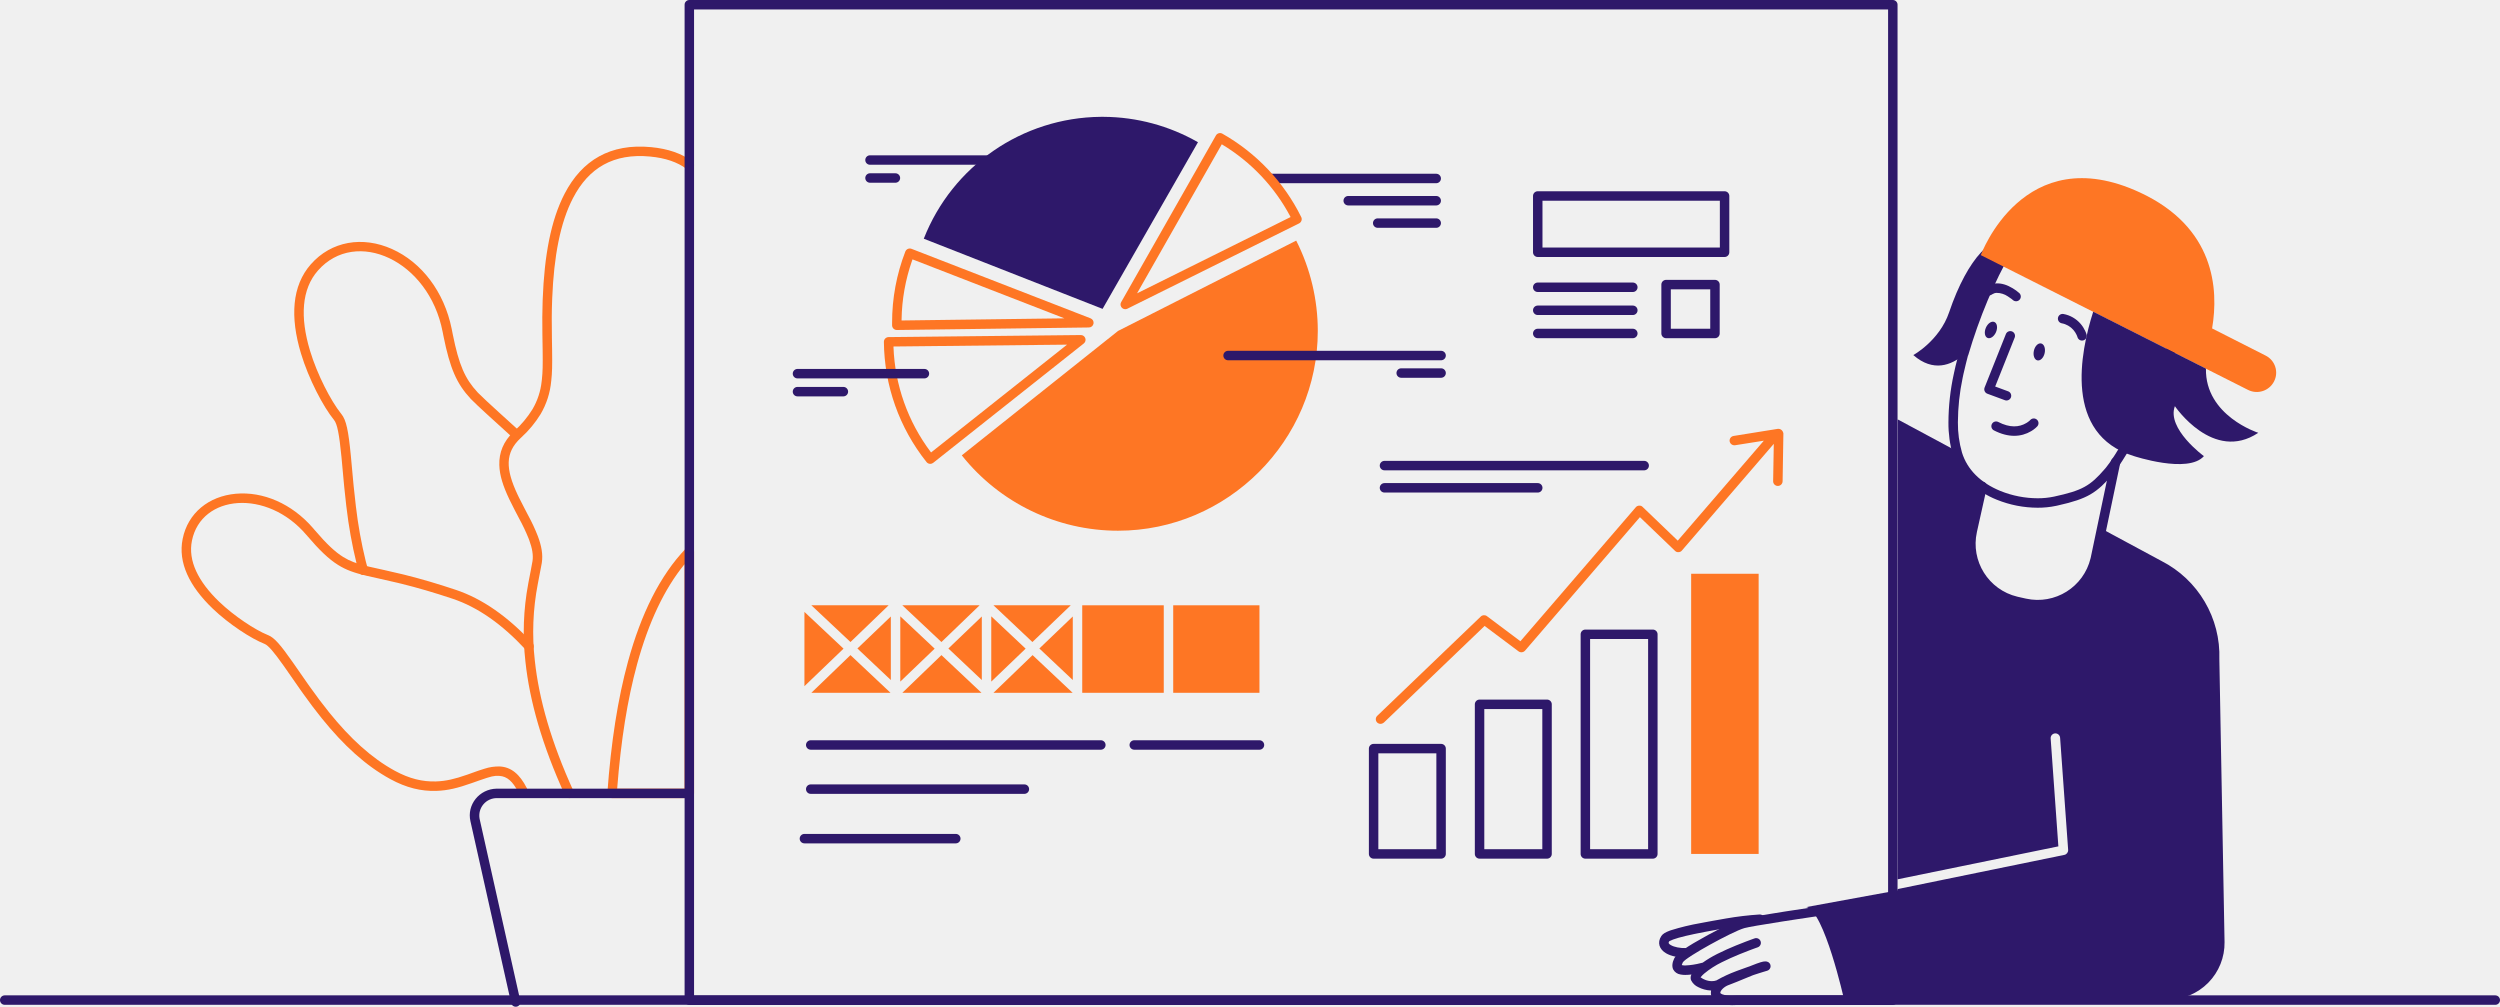
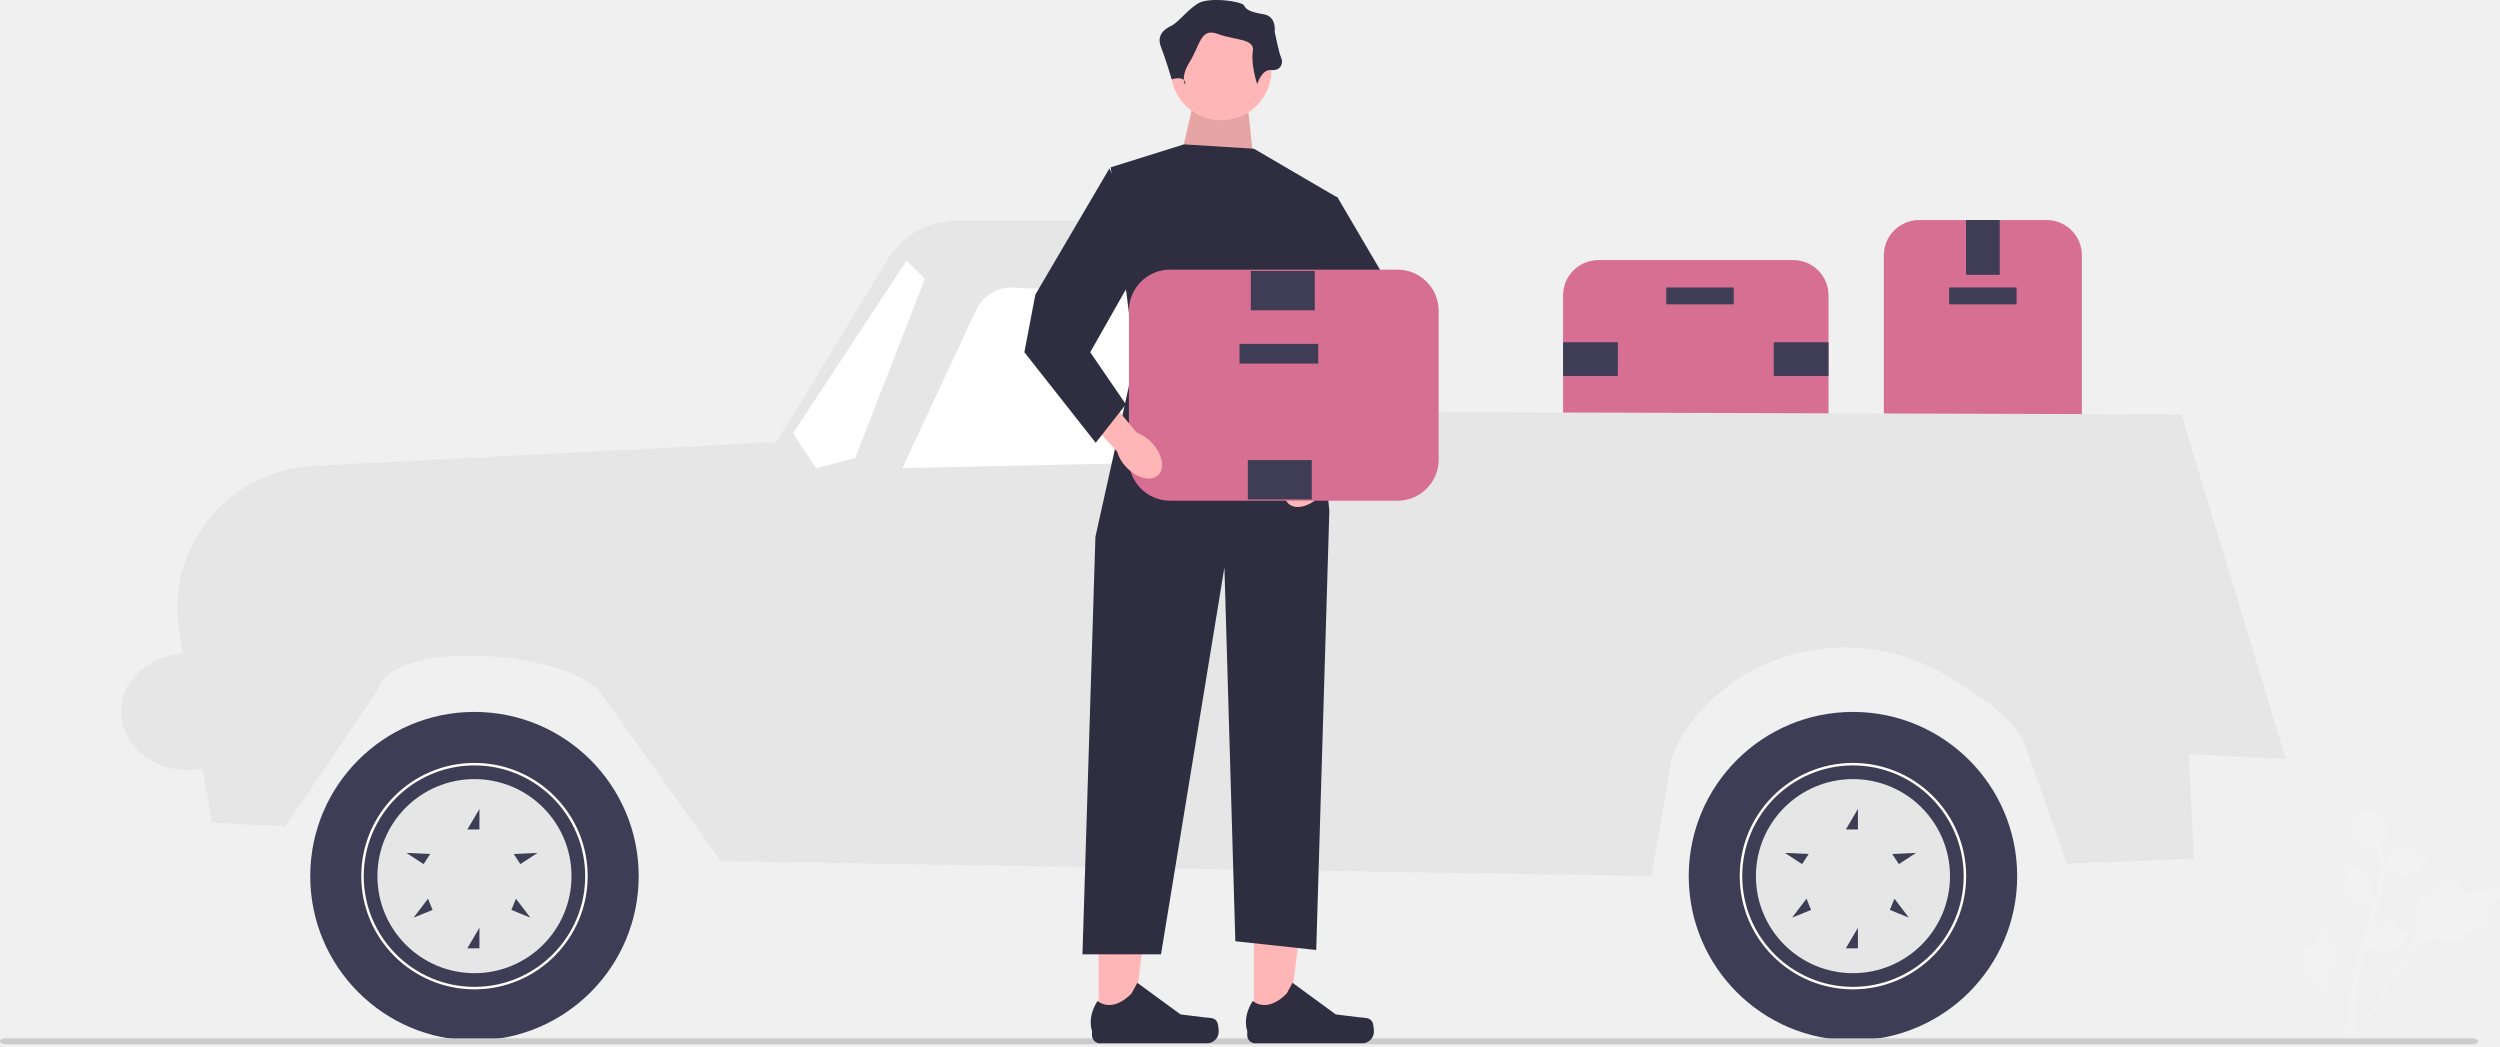
- <svg xmlns="http://www.w3.org/2000/svg" viewBox="0 0 1585.6 638.5">
-   <g id="graphs_and_statistics_outline_II" data-name="graphs and statistics/outline_II" transform="translate(2.6 2.6)">
-     <g id="graphs_and_statistics_outline_II-2" data-name="graphs and statistics/outline_II">
-       <g id="graphs_and_statistics_outline_II-3" data-name="graphs and statistics_outline_II">
-         <g id="flower_1_" transform="translate(115 93)">
-           <g id="leaves_1_">
-             <g id="leaf_IV_1_" transform="translate(72 60)">
-               <path id="Path" d="M10.529,14.177C23.51-.563,43.377-3.859,62.046,4.522,80.732,12.911,95.118,31.493,99.884,55.27l.472,2.411.164.822c3.947,19.6,7.747,28.251,15.8,36.919l.28.3c4.264,4.432,22.753,20.943,25.431,23.452a3,3,0,1,1-4.1,4.378l-2.583-2.357c-6.035-5.469-19.816-17.872-23.284-21.539l-.137-.146c-8.906-9.586-13.139-19.224-17.287-39.818q-.251-1.247-.505-2.565c-8.709-45.49-55.049-66.293-79.1-38.981C4.647,29.933,3.6,47.719,10,68.969c4.613,15.316,13.293,31.91,19.623,39.848l.282.35c3.119,3.835,4.464,10.639,6,26.487l1.477,16.056.314,3.253c.451,4.577.9,8.666,1.394,12.706a282.075,282.075,0,0,0,6.21,34.616q.658,2.617,1.37,5.167a3,3,0,1,1-5.779,1.615q-.734-2.626-1.41-5.319A287.893,287.893,0,0,1,33.134,168.4l-.229-1.893c-.413-3.482-.795-7.042-1.18-10.951l-.4-4.19c-.339-3.644-1.077-11.822-1.225-13.4l-.164-1.722c-1.384-14.24-2.661-20.81-4.679-23.291-6.851-8.4-16.091-25.966-21-42.255C-2.679,47.67-1.514,27.851,10.529,14.177Z" transform="translate(-2.98 -2.159)" fill="#fe7624" />
-             </g>
-             <g id="leaf_II_1_" transform="translate(0 220)">
-               <path id="Path-2" data-name="Path" d="M34.433.191C51.6-1.342,69.878,6.4,83.3,21.906l1.3,1.518c7.505,8.741,12.78,13.7,17.923,16.892,4.256,2.644,8.529,4.225,15.686,5.954l1.029.242c2.6.586,15.466,3.429,20.74,4.721l2.185.542c9.852,2.473,20.012,5.432,31.624,9.321C191,66.833,207.176,78.333,222.537,94.9a3,3,0,1,1-4.4,4.079c-14.726-15.884-30.1-26.809-46.253-32.195-11.891-3.982-22.217-6.971-32.26-9.461l-2.695-.654c-6.355-1.505-18.525-4.187-19.487-4.415-8.109-1.925-13.063-3.723-18.087-6.844C93.381,41.7,87.5,36.1,79.152,26.284,54.177-3.1,12.516.622,6.576,29.946,3.969,42.613,10.529,55.9,23.9,68.726,33.543,77.97,46.645,86.5,54.44,89.691l.392.158c4.013,1.572,7.906,6.125,15.681,17.221l9.01,12.948,1.62,2.3c4.366,6.145,8.33,11.44,12.4,16.482,13.414,16.619,26.887,29.011,41.737,37.111,9.1,4.982,17.588,7.025,26.045,6.749,6.346-.207,11.949-1.534,19.916-4.321l5.895-2.108,1.4-.488c1.333-.457,2.474-.825,3.573-1.147a28.826,28.826,0,0,1,9.735-1.434c7.08.387,12.572,4.711,17.172,13.827a3,3,0,1,1-5.357,2.7c-3.638-7.21-7.3-10.172-11.882-10.522l-.541-.031c-3.041-.146-4.588.161-12.359,2.87l-4.9,1.728c-8.892,3.151-15.167,4.682-22.455,4.92-9.534.311-19.088-1.988-29.119-7.481-15.639-8.53-29.662-21.427-43.528-38.607-3.911-4.845-7.714-9.9-11.843-15.683l-1.848-2.608-9.57-13.747-.945-1.342c-6.163-8.708-9.641-12.733-11.918-13.71l-.113-.046c-8.482-3.35-22.526-12.44-32.887-22.375C5.042,58.956-2.412,43.853.7,28.746,4,12.429,17.211,1.728,34.433.191Z" transform="translate(-2.437 -2.641)" fill="#fe7624" />
-             </g>
-             <path id="Path-3" data-name="Path" d="M41.4,29.935C52.489,8.562,70.505-2.093,96.208.341c10.826,1.012,19.489,4.041,26.114,8.982a3,3,0,1,1-3.587,4.81c-5.686-4.24-13.3-6.9-23.089-7.818C72.462,4.12,56.725,13.426,46.729,32.7c-8.09,15.6-12.083,36.853-13.161,63.38l-.042,1.064c-.3,7.931-.315,14.223-.152,24.33l.125,7.616c.141,10.032.035,14.249-.539,19.418l-.031.273a50.385,50.385,0,0,1-6.7,20.856A68.8,68.8,0,0,1,14.07,184.362l-.594.559c-9.8,9.15-9.6,19.453-1.84,35.9l.78,1.625c.96,1.969,2,4,3.629,7.109l2.349,4.5a111.528,111.528,0,0,1,6,12.879c2.415,6.352,3.36,11.8,2.6,16.844l-.148.9c-.582,3.348-2.239,11.714-2.415,12.67a160.322,160.322,0,0,0-1.89,48.686c2.612,24.435,10.383,51.778,24.617,82.954a3,3,0,1,1-5.458,2.492c-14.494-31.746-22.441-59.711-25.125-84.808a165.812,165.812,0,0,1,1.773-49.4l.27-1.464c.444-2.309,2.144-10.918,2.445-12.918.563-3.741-.144-8.048-2.071-13.274l-.38-1a117.438,117.438,0,0,0-6-12.676l-2.764-5.291c-1.447-2.783-2.4-4.683-3.384-6.733C2.351,215.3.2,208.51.013,201.977-.215,194.028,2.634,187.008,9,180.895l.379-.359a63.962,63.962,0,0,0,11.684-13.96,44.021,44.021,0,0,0,5.819-17.764l.141-1.222c.515-4.755.61-8.865.474-18.507l-.158-9.816c-.118-8.409-.092-14.235.146-21.123l.044-1.227C28.575,69.084,32.708,46.7,41.4,29.935Z" transform="translate(199.071 -2.628)" fill="#fe7624" />
-             <path id="Path-4" data-name="Path" d="M52,159.306H3a3,3,0,0,1-2.993-3.217C2.371,123.569,6.652,96.31,13.094,72.752c2.084-7.62,4.417-14.9,6.935-21.63a189.574,189.574,0,0,1,8.388-19.245,145.007,145.007,0,0,1,9.911-16.763A114.894,114.894,0,0,1,49.834.931,2.952,2.952,0,0,1,51.977,0,2.986,2.986,0,0,1,55,3.006v153.3A3,3,0,0,1,52,159.306Zm-3-148.4-.128.156C36.231,26.5,26.14,47.792,18.881,74.335c-6.125,22.4-10.259,48.192-12.638,78.849l-.009.122H49Z" transform="translate(267.6 251.294)" fill="#fe7624" />
-           </g>
-           <path id="pot_2_" d="M138.353,0a3,3,0,0,1,.176,5.995L138.353,6h-121A11.074,11.074,0,0,0,6.223,19.079L32.081,134.645a3,3,0,0,1-5.812,1.481l-.043-.171L.429,20.672C-1.986,10.165,6.095.2,17.021,0l.332,0Z" transform="translate(180.347 404.6)" fill="#2e186a" />
-         </g>
-         <g id="whiteboard_2_" transform="translate(434)">
-           <path id="shape_15_" d="M766.3,637.4H3a3,3,0,0,1-3-3V3A3,3,0,0,1,3,0H766.3a3,3,0,0,1,3,3V634.4A3,3,0,0,1,766.3,637.4ZM6,6V631.4H763.3V6Z" transform="translate(-2.4 -2.6)" fill="#2e186a" />
-           <g id="graph_5_" transform="translate(434 269)">
-             <path id="Rectangle" d="M45.8,72.8H3a3,3,0,0,1-3-3V3A3,3,0,0,1,3,0H45.8a3,3,0,0,1,3,3V69.8A3,3,0,0,1,45.8,72.8ZM6,6V66.8H42.8V6Z" transform="translate(-2.4 200.2)" fill="#2e186a" />
-             <path id="Rectangle-2" data-name="Rectangle" d="M45.8,100.9H3a3,3,0,0,1-3-3V3A3,3,0,0,1,3,0H45.8a3,3,0,0,1,3,3V97.9A3,3,0,0,1,45.8,100.9ZM6,6V94.9H42.8V6Z" transform="translate(64.8 172.1)" fill="#2e186a" />
-             <path id="Rectangle-3" data-name="Rectangle" d="M45.8,145.3H3a3,3,0,0,1-3-3V3A3,3,0,0,1,3,0H45.8a3,3,0,0,1,3,3V142.3A3,3,0,0,1,45.8,145.3ZM6,6H6V139.3H42.8V6H6Z" transform="translate(131.9 127.7)" fill="#2e186a" />
-             <rect id="Rectangle-4" data-name="Rectangle" width="42.8" height="177.7" transform="translate(202 92.3)" fill="#fe7624" />
-             <path id="arrow_1_" d="M257.313.725a3.1,3.1,0,0,0-2.4-.7l-28,4.5a3.011,3.011,0,0,0-2.5,3.4,3.09,3.09,0,0,0,3.4,2.5l18.3-2.9-54.6,63.4-22.3-21.4a2.651,2.651,0,0,0-2.2-.8,2.814,2.814,0,0,0-2.1,1l-73.2,85-21.2-15.9a3.028,3.028,0,0,0-3.9.2l-65.7,63a2.988,2.988,0,0,0-.1,4.2,3.1,3.1,0,0,0,2.2.9,3.439,3.439,0,0,0,2.1-.8l63.9-61.3,21.5,16.1a3.077,3.077,0,0,0,4.1-.4l72.9-84.7,22.3,21.4a2.651,2.651,0,0,0,2.2.8,2.814,2.814,0,0,0,2.1-1l58.3-67.7-.4,23.7a2.946,2.946,0,0,0,3,3h0a3.009,3.009,0,0,0,3-3l.5-30.3A3.738,3.738,0,0,0,257.313.725Z" transform="translate(1.987 0.375)" fill="#fe7624" />
-           </g>
-           <g id="layout_II_1_" transform="translate(73 381)">
-             <g id="lines_8_" transform="translate(0 88)">
-               <path id="Path-5" data-name="Path" d="M187,0a3,3,0,0,1,.176,5.995L187,6H3A3,3,0,0,1,2.824.005L3,0Z" transform="translate(1.6 -2.1)" fill="#2e186a" />
-               <path id="Path-6" data-name="Path" d="M138.5,0a3,3,0,0,1,.176,5.995L138.5,6H3A3,3,0,0,1,2.824.005L3,0Z" transform="translate(1.6 25.9)" fill="#2e186a" />
-               <path id="Path-7" data-name="Path" d="M99,0a3,3,0,0,1,.176,5.995L99,6H3A3,3,0,0,1,2.824.005L3,0Z" transform="translate(-2.4 57.3)" fill="#2e186a" />
-               <path id="Path-8" data-name="Path" d="M82.4,0a3,3,0,0,1,.176,5.995L82.4,6H3A3,3,0,0,1,2.824.005L3,0Z" transform="translate(206.8 -2.1)" fill="#2e186a" />
-             </g>
-             <g id="oragne_bar">
-               <path id="Path-9" data-name="Path" d="M0,20.3l21.2,20V0Z" transform="translate(91.9 7.4)" fill="#fe7624" />
-               <path id="Path-10" data-name="Path" d="M0,41.4,21.8,20.5,0,0Z" transform="translate(61.4 7.3)" fill="#fe7624" />
-               <path id="Path-11" data-name="Path" d="M49,0H0L24.7,23.3Z" transform="translate(120.5 0.3)" fill="#fe7624" />
-               <path id="Path-12" data-name="Path" d="M24.8,0,0,23.9H50.2Z" transform="translate(62.7 31.9)" fill="#fe7624" />
-               <path id="Path-13" data-name="Path" d="M0,41.4,21.8,20.5,0,0Z" transform="translate(119.1 7.3)" fill="#fe7624" />
-               <path id="Path-14" data-name="Path" d="M0,0V47.1L24.8,23.3Z" transform="translate(0.6 4.5)" fill="#fe7624" />
-               <path id="Path-15" data-name="Path" d="M24.8,0,0,23.9H50.2Z" transform="translate(5 31.9)" fill="#fe7624" />
-               <path id="Path-16" data-name="Path" d="M49,0H0L24.8,23.3Z" transform="translate(5 0.3)" fill="#fe7624" />
-               <path id="Path-17" data-name="Path" d="M21.2,40.3V0L0,20.3Z" transform="translate(149.6 7.4)" fill="#fe7624" />
-               <path id="Path-18" data-name="Path" d="M0,20.3l21.2,20V0Z" transform="translate(34.2 7.4)" fill="#fe7624" />
-               <path id="Path-19" data-name="Path" d="M24.8,0,0,23.9H50.2Z" transform="translate(120.5 31.9)" fill="#fe7624" />
-               <path id="Path-20" data-name="Path" d="M49,0H0L24.8,23.3Z" transform="translate(62.7 0.3)" fill="#fe7624" />
-               <path id="Path-21" data-name="Path" d="M51.7,0H0V55.5H51.7Z" transform="translate(176.8 0.3)" fill="#fe7624" />
-               <path id="Path-22" data-name="Path" d="M54.7,0H0V55.5H54.7Z" transform="translate(234.5 0.3)" fill="#fe7624" />
-               <path id="Path-23" data-name="Path" d="M.4.45c.1.1.1.1.2.1V.45Z" transform="translate(170.2 55.35)" fill="#fe7624" />
-             </g>
-           </g>
-           <g id="layout_3_" transform="translate(538 121)">
-             <path id="Rectangle-5" data-name="Rectangle" d="M34,37H3a3,3,0,0,1-3-3V3A3,3,0,0,1,3,0H34a3,3,0,0,1,3,3V34A3,3,0,0,1,34,37ZM6,6V31H31V6Z" transform="translate(79.1 53.9)" fill="#2e186a" />
-             <path id="Rectangle-6" data-name="Rectangle" d="M121.5,41.7H3a3,3,0,0,1-3-3V3A3,3,0,0,1,3,0H121.5a3,3,0,0,1,3,3V38.7A3,3,0,0,1,121.5,41.7ZM6,6V35.7H118.5V6Z" transform="translate(-2.3 -2.3)" fill="#2e186a" />
-             <path id="Path-24" data-name="Path" d="M63.3,0a3,3,0,0,1,.176,5.995L63.3,6H3A3,3,0,0,1,2.824.005L3,0Z" transform="translate(-2.3 84.9)" fill="#2e186a" />
-             <path id="Path-25" data-name="Path" d="M63.3,0a3,3,0,0,1,.176,5.995L63.3,6H3A3,3,0,0,1,2.824.005L3,0Z" transform="translate(-2.3 70.2)" fill="#2e186a" />
-             <path id="Path-26" data-name="Path" d="M63.3,0a3,3,0,0,1,.176,5.995L63.3,6H3A3,3,0,0,1,2.824.005L3,0Z" transform="translate(-2.3 55.6)" fill="#2e186a" />
-           </g>
-           <g id="lines_7_" transform="translate(441 292)">
-             <path id="Path-27" data-name="Path" d="M167.7,0a3,3,0,0,1,.176,5.995L167.7,6H3A3,3,0,0,1,2.824.005L3,0Z" transform="translate(-2.5 -2.3)" fill="#2e186a" />
-             <path id="Path-28" data-name="Path" d="M100.2,0a3,3,0,0,1,.176,5.995L100.2,6H3A3,3,0,0,1,2.824.005L3,0Z" transform="translate(-2.5 11.8)" fill="#2e186a" />
-           </g>
-           <g id="circle_graph_4_" transform="translate(69 71)">
-             <path id="Path-29" data-name="Path" d="M99.1,57.3,212.1,0a126.927,126.927,0,0,1,13.7,57.3c0,69.5-57.2,126.7-126.7,126.7A126.586,126.586,0,0,1,0,136.2Z" transform="translate(104.4 79)" fill="#fe7624" />
-             <path id="Path-30" data-name="Path" d="M107.7,0a3,3,0,0,1,.176,5.995L107.7,6H3A3,3,0,0,1,2.824.005L3,0Z" transform="translate(297.6 36.6)" fill="#2e186a" />
-             <path id="Path-31" data-name="Path" d="M58.8,0a3,3,0,0,1,.176,5.995L58.8,6H3A3,3,0,0,1,2.824.005L3,0Z" transform="translate(346.5 50.7)" fill="#2e186a" />
-             <path id="Path-32" data-name="Path" d="M40.1,0a3,3,0,0,1,.176,5.995L40.1,6H3A3,3,0,0,1,2.824.005L3,0Z" transform="translate(365.2 64.9)" fill="#2e186a" />
-             <path id="Path-33" data-name="Path" d="M138.1,0a3,3,0,0,1,.176,5.995L138.1,6H3A3,3,0,0,1,2.824.005L3,0Z" transform="translate(270.3 148.9)" fill="#2e186a" />
-             <path id="Path-34" data-name="Path" d="M28.3,0a3,3,0,0,1,.176,5.995L28.3,6H3A3,3,0,0,1,2.824.005L3,0Z" transform="translate(380.1 160)" fill="#2e186a" />
-             <g id="Group" transform="translate(46 27)">
-               <path id="Path-35" data-name="Path" d="M83.5,0a3,3,0,0,1,.176,5.995L83.5,6H3A3,3,0,0,1,2.824.005L3,0Z" transform="translate(-2.8 -2.1)" fill="#2e186a" />
-               <path id="Path-36" data-name="Path" d="M19.1,0a3,3,0,0,1,.176,5.995L19.1,6H3A3,3,0,0,1,2.824.005L3,0Z" transform="translate(-2.8 9.3)" fill="#2e186a" />
-             </g>
-             <path id="Path-37" data-name="Path" d="M29.4,81.7h0a2.986,2.986,0,0,1-2.35-1.133A124.147,124.147,0,0,1,0,4.332,3,3,0,0,1,2.968,1.3L124.868,0h.036a2.963,2.963,0,0,1,2.83,2.015,2.934,2.934,0,0,1-.97,3.337l-95.5,75.7A2.968,2.968,0,0,1,29.4,81.7ZM116.169,6.092,6.07,7.267l.016.444a117.947,117.947,0,0,0,23.6,66.447l.233.307Z" transform="translate(55 138.9)" fill="#fe7624" />
-             <path id="Path-38" data-name="Path" d="M3,51.7a3,3,0,0,1-3-3V47.1A124.721,124.721,0,0,1,8.4,1.919,3.018,3.018,0,0,1,11.2,0a2.988,2.988,0,0,1,1.085.2l113.6,44.1a3,3,0,0,1-1.047,5.8L3.039,51.7ZM12.949,6.9l-.327.924A118.84,118.84,0,0,0,6.017,45.067l-.007.593,103.3-1.357Z" transform="translate(60.2 83.999)" fill="#fe7624" />
-             <path id="Path-39" data-name="Path" d="M3,111.715A3.03,3.03,0,0,1,.4,110.186a2.911,2.911,0,0,1,0-2.968l60.1-105.7A3,3,0,0,1,64.594.391a124.111,124.111,0,0,1,29,22.711,123.093,123.093,0,0,1,21.013,30.172,3.005,3.005,0,0,1-1.356,4.013l-108.9,54.1A3.021,3.021,0,0,1,3,111.715ZM64.222,7.121,10.477,101.643l97.389-48.382-.189-.359a117.828,117.828,0,0,0-43.1-45.568Z" transform="translate(205.085 10.799)" fill="#fe7624" />
-             <path id="Path-40" data-name="Path" d="M173.9,16.1A121.894,121.894,0,0,0,114.2,0h-2A121.762,121.762,0,0,0,0,77.3l113.4,44.5Z" transform="translate(80.3 0.5)" fill="#2e186a" />
-             <path id="Path-41" data-name="Path" d="M83.5,0a3,3,0,0,1,.176,5.995L83.5,6H3A3,3,0,0,1,2.824.005L3,0Z" transform="translate(-2.8 160.4)" fill="#2e186a" />
-             <path id="Path-42" data-name="Path" d="M32.1,0a3,3,0,0,1,.176,5.995L32.1,6H3A3,3,0,0,1,2.824.005L3,0Z" transform="translate(-2.8 171.8)" fill="#2e186a" />
-           </g>
-         </g>
-         <g id="man_7_" transform="translate(1052 110)">
-           <g id="hand_II_7_" transform="translate(0 463)">
-             <path id="Path-43" data-name="Path" d="M63.732.006a3,3,0,0,1,.374,5.988A188.984,188.984,0,0,0,44.926,8.2l-8.46,1.486-3.665.661c-.927.17-1.82.335-2.69.5l-1.291.244c-9.329,1.775-16.028,3.342-19.927,4.78A15.449,15.449,0,0,0,6.77,16.8c-.121.068-.224.131-.306.186l-.119.084c-.586.946-.407,1.444.921,2.254l.172.1c2.148,1.263,5.839,2.008,9.676,1.875a3,3,0,1,1,.207,6c-4.894.169-9.692-.8-12.924-2.7C.115,22.08-1.36,17.848,1.412,13.653c.941-1.432,2.674-2.406,5.4-3.413l.619-.222A147.572,147.572,0,0,1,26.369,5.449L29,4.948c1.539-.289,3.143-.583,4.883-.9L42.4,2.545A194.988,194.988,0,0,1,63.732.006Z" transform="translate(-2.319 4.4)" fill="#2e186a" />
-             <path id="Path-44" data-name="Path" d="M37.843,64.487c-4.187,0-7.469-.641-9.756-1.906a6.488,6.488,0,0,1-3.66-5.665l-.005-.24a7.115,7.115,0,0,1,.109-1.283l.033-.175-.284-.012A19.194,19.194,0,0,1,16.451,53.1a9.379,9.379,0,0,1-4.606-4.454l-.069-.194a4.6,4.6,0,0,1,.282-3.316l.032-.074-.2.026a30.727,30.727,0,0,1-3.679.25A15.41,15.41,0,0,1,5.354,45.1L5.1,45.045A6.2,6.2,0,0,1,.537,41.86c-.9-1.876-.655-4.39.69-7.079,1.4-2.865,7.819-7.353,20.192-14.125l1.86-1.01c8.507-4.577,16.819-8.528,20.215-9.608l.59-.176C46.851,9.09,55.754,7.545,71.3,5.139l3.322-.511c4.2-.643,8.7-1.323,13.4-2.021L99.971.846,105.6.031a3,3,0,0,1,3.3,2.094l.047.171,14.1,58.4a3,3,0,0,1-2.741,3.7l-.175.005h-79.5l-.342.02C39.442,64.464,38.622,64.487,37.843,64.487ZM58.91,36.754a4.777,4.777,0,0,1,.991.1l.085.019a3,3,0,0,1,.158,5.81l-.87.254-1.6.481c-.8.243-1.526.469-2.233.691l-.592.187c-.924.294-1.817.583-2.652.859L51.17,45.5l-3.256,1.324L41.03,49.654c-2.079.846-3.417,1.372-4.769,1.876l-.537.2c-2.951,1.047-5.314,3.535-5.3,4.9,0,.288.2.563,1.135.971a16.482,16.482,0,0,0,6.149.9c.687,0,1.418-.02,2.175-.06l.454-.026.186-.006H116.31L103.746,6.36,96.788,7.375,88.906,8.541c-3.577.533-6.73,1.006-9.639,1.448L69.92,11.426c-13.461,2.1-21.822,3.553-24.178,4.2l-.2.057C41.6,16.813,31.832,21.747,23.9,26.138c-7.446,4.123-16.444,9.558-17.3,11.3a7.23,7.23,0,0,0-.56,1.414l-.034.154L6,39.082l.155.047.215.052A8.883,8.883,0,0,0,8.2,39.34a47.587,47.587,0,0,0,9.872-1.508l1.17-.279.054-.04a69.667,69.667,0,0,1,8.969-5.383l.409-.208c1.768-.892,3.735-1.823,5.847-2.767,3.66-1.636,7.734-3.307,12.109-4.969l1.21-.456c.57-.213,1.145-.426,1.711-.634l1.372-.5,1.222-.433a3,3,0,0,1,2.128,5.608l-1.623.581-1.038.376c-.952.349-1.912.707-2.853,1.065-4.269,1.622-8.236,3.249-11.79,4.838-2.031.908-3.912,1.8-5.591,2.646a56.272,56.272,0,0,0-11.135,7.161A17.141,17.141,0,0,0,18.03,46.68l-.12.158.185.145a11.582,11.582,0,0,0,2.741,1.48,11.723,11.723,0,0,0,4.2.825,8.749,8.749,0,0,0,2.89-.471L28,48.792l.254-.154A82.418,82.418,0,0,1,40.379,43l.653-.252c2.045-.783,4.257-1.584,6.574-2.38l1.422-.482,1.39-.556C55.268,37.4,57.411,36.754,58.91,36.754Z" transform="translate(6.078 -2.6)" fill="#2e186a" />
-           </g>
-           <path id="body_5_" d="M262,152.2a67.417,67.417,0,0,0-36.7-62.4L187.6,69.5l-4.1,18.6a37.5,37.5,0,0,1-44.7,28.5l-4.9-1.1a37.5,37.5,0,0,1-28.5-44.7l6.3-28.3c-7.2-5-12.9-11.8-15.6-20.6-.2-.6-.3-1.2-.5-1.7L58,0l-.1,291.7,102-20.9L155,202.3a3.007,3.007,0,0,1,6-.4l5.1,71.1a3.042,3.042,0,0,1-2.4,3.2L57.9,297.9v.8L0,309.3C11.4,311.5,24,368,24,368H229.4a35.94,35.94,0,0,0,35.9-36.5Z" transform="translate(91 153.4)" fill="#2e186a" />
-           <g id="head_10_" transform="translate(158)">
-             <path id="neck_5_" d="M91.865,2.385a3,3,0,0,1,5.9,1.059l-.031.174L84.93,64.653A40.5,40.5,0,0,1,37.3,95.568l-.654-.14-4.9-1.1A40.5,40.5,0,0,1,.833,46.7l.14-.654,6.3-28.3a3,3,0,0,1,5.89,1.131l-.033.173-6.3,28.3A34.495,34.495,0,0,0,32.5,88.345l.556.129,4.9,1.1A34.487,34.487,0,0,0,78.937,63.94l.128-.555Z" transform="translate(34.399 177.499)" fill="#2e186a" />
-             <path id="face_11_" d="M56.557,185.853h0A69.543,69.543,0,0,1,30.739,180.8a53.259,53.259,0,0,1-17.63-11.385,40.344,40.344,0,0,1-10.252-16.8A73.117,73.117,0,0,1,0,131.725a146.844,146.844,0,0,1,3.372-30.606c.69-3.321,1.469-6.612,2.315-9.783.1-.366.186-.69.268-.99l.256-.919.243-.853.269-.915V87.65l.018-.063A340.691,340.691,0,0,1,19.008,52.819,267.358,267.358,0,0,1,34.681,20.93l.662-1.125.28-.466A39.781,39.781,0,0,1,50.551,4.647,40.628,40.628,0,0,1,70.163,0a57.14,57.14,0,0,1,5.976.324A75.666,75.666,0,0,1,94.607,4.855a87.037,87.037,0,0,1,9.3,4.094l1.02.535a93.02,93.02,0,0,1,18.09,12.358,68.717,68.717,0,0,1,12.549,14.6A62.035,62.035,0,0,1,142.913,53a70.011,70.011,0,0,1,2.473,18.211,87.265,87.265,0,0,1-3.908,25.969c-.86,2.838-1.835,5.585-2.9,8.167-.744,1.806-1.3,2.991-1.642,3.668l-.159.316-2.746,5.17q-.57,1.065-1.177,2.194l-1.806,3.347c-3.444,6.357-6.751,12.327-9.83,17.743-.436.765-.792,1.388-1.12,1.959l-1.444,2.51c-6.535,11.288-11.194,18.524-14.244,22.122l-.327.384c-4.593,5.385-8.763,9.609-14.19,12.72-4.809,2.757-10.728,4.763-20.43,6.922l-1.205.265A55.276,55.276,0,0,1,56.557,185.853ZM12.413,89.25h0c-.541,2.085-1.978,7.624-2.937,12.023l-.167.783-.3,1.442A139.4,139.4,0,0,0,6,131.683a67.19,67.19,0,0,0,2.588,19.165c3.331,10.793,11.775,19.229,24.418,24.395a63.712,63.712,0,0,0,23.55,4.611A49.272,49.272,0,0,0,66.986,178.8c17.733-3.855,22.854-6.649,32.233-17.586l.774-.911c2.845-3.423,7.493-10.708,13.813-21.654l1.089-1.893L116,134.815c3.326-5.848,6.943-12.389,10.749-19.443l.413-.768c.827-1.534,1.606-2.988,2.316-4.32l1.857-3.5.3-.6c.066-.134.144-.3.231-.484l.342-.743c.177-.4.335-.754.481-1.1l.338-.8c.991-2.406,1.9-4.97,2.7-7.623a81.282,81.282,0,0,0,3.65-24.181c-.193-24.441-12.735-43.442-37.277-56.477a79.941,79.941,0,0,0-9.607-4.3A69.663,69.663,0,0,0,75.508,6.291,51.181,51.181,0,0,0,70.157,6C57.119,6,47.143,11.673,40.5,22.863l-.645,1.1C29.237,42.168,19.521,65.365,12.5,89.277l-.089-.027Z" transform="translate(23.176 23.568)" fill="#2e186a" />
-             <path id="hair_II_1_" d="M31.9,72.041c5.9-20,15.3-45.3,28.3-67.1a28.965,28.965,0,0,1,1.9-2.9c-10.5-8.2-27.6,8.7-39.4,43.6-6.1,18-22.7,27.1-22.7,27.1,12.7,11.1,24.2,6.3,31.7,0C31.8,72.341,31.8,72.041,31.9,72.041Z" transform="translate(0.9 39.859)" fill="#2e186a" />
-             <path id="nose_9_" d="M13.714,1.891a3,3,0,0,1,5.635,2.054l-.06.166L6.926,35.152l8.214,3.035a3,3,0,0,1,1.831,3.687l-.056.167a3,3,0,0,1-3.687,1.831l-.167-.056-11.1-4.1A3,3,0,0,1,.152,35.959l.061-.169Z" transform="translate(45.899 97.399)" fill="#2e186a" />
-             <ellipse id="eye_II_13_" cx="5.5" cy="3.5" rx="5.5" ry="3.5" transform="matrix(0.394, -0.919, 0.919, 0.394, 44.745, 100.343)" fill="#2e186a" />
-             <ellipse id="eye_13_" cx="5.5" cy="3.5" rx="5.5" ry="3.5" transform="translate(76.18 115.216) rotate(-77.555)" fill="#2e186a" />
-             <path id="brow_II_9_" d="M.059,2.412A3,3,0,0,1,3.589.059,18.8,18.8,0,0,1,14.422,6.3a19.534,19.534,0,0,1,2.937,4.587,14.326,14.326,0,0,1,.846,2.265,3,3,0,0,1-5.76,1.671l-.091-.314a10.451,10.451,0,0,0-.448-1.121A13.577,13.577,0,0,0,9.87,10.207,12.819,12.819,0,0,0,2.412,5.942,3,3,0,0,1,.059,2.412Z" transform="translate(92.599 86.499)" fill="#2e186a" />
-             <path id="brow_9_" d="M7.334.035c3.589-.262,7.206.951,10.734,3.084a27.078,27.078,0,0,1,4.161,3.043,3,3,0,0,1-4.058,4.419l-.125-.111c-.153-.133-.391-.331-.7-.576a24.142,24.142,0,0,0-2.377-1.641A12.807,12.807,0,0,0,7.772,6.019,5.767,5.767,0,0,0,5,6.938l-.254.173A3,3,0,0,1,1.253,2.233,11.775,11.775,0,0,1,7.334.035Z" transform="translate(45.9 67.128)" fill="#2e186a" />
-             <path id="cap_5_" d="M180.6,112.51l-33.9-17.2c4.3-25.2,1.6-64.2-45.7-86.2C27-25.29,0,48.81,0,48.81l169.5,85.5a12.31,12.31,0,0,0,16.5-5.4A12.111,12.111,0,0,0,180.6,112.51Z" transform="translate(43.7 0.39)" fill="#fe7624" />
-             <path id="mouth_9_" d="M28.879.745a3,3,0,0,1,.276,4.234,11.962,11.962,0,0,1-1.092,1.06,19.208,19.208,0,0,1-2.823,2.03c-6.363,3.774-14.4,4.254-23.616-.5A3,3,0,0,1,4.377,2.234c7.312,3.776,13.163,3.426,17.8.674a13.235,13.235,0,0,0,1.941-1.392l.246-.222.279-.274A3,3,0,0,1,28.879.745Z" transform="translate(50.399 152.8)" fill="#2e186a" />
-             <path id="hair_9_" d="M78.861,36.1,7.361,0c-8.3,25.9-18.7,77.8,25.6,91.5,0,0,34.6,11.5,44.6.1,0,0-23.8-17.4-18.4-31.7,0,0,24.3,36,52.9,16.9C111.961,76.8,78.261,66,78.861,36.1Z" transform="translate(107.639 85.1)" fill="#2e186a" />
-           </g>
-         </g>
-         <path id="line_8_" d="M1582.6,0a3,3,0,0,1,.176,5.995L1582.6,6H3A3,3,0,0,1,2.824.005L3,0Z" transform="translate(-2.6 628.7)" fill="#2e186a" />
-       </g>
+ <svg xmlns="http://www.w3.org/2000/svg" width="1004.722" height="420.718" viewBox="0 0 1004.722 420.718" role="img" artist="Katerina Limpitsouni" source="https://undraw.co/">
+   <g>
+     <path d="M757.098,180.944V102.6c0-7.812,6.355-14.166,14.166-14.166h51.251c7.812,0,14.166,6.355,14.166,14.166v78.344c0,7.812-6.355,14.166-14.166,14.166h-51.251c-7.812,0-14.166-6.355-14.166-14.166Z" fill="#D66F91" />
+     <rect x="783.344" y="115.526" width="27.092" height="6.773" transform="translate(1593.78 237.8251) rotate(-180)" fill="#3f3d56" />
+     <rect x="790.117" y="88.434" width="13.546" height="22.013" transform="translate(1593.78 198.8797) rotate(-180)" fill="#3f3d56" />
+     <rect x="790.117" y="173.097" width="13.546" height="22.013" transform="translate(1593.78 368.2074) rotate(-180)" fill="#3f3d56" />
+   </g>
+   <g>
+     <path d="M720.692,184.11h-78.344c-7.812,0-14.166-6.355-14.166-14.166v-51.251c0-7.812,6.355-14.166,14.166-14.166h78.344c7.812,0,14.166,6.355,14.166,14.166v51.251c0,7.812-6.355,14.166-14.166,14.166Z" fill="#D66F91" />
+     <rect x="669.667" y="115.532" width="27.092" height="6.773" fill="#3f3d56" />
+     <rect x="632.415" y="133.312" width="13.546" height="22.013" transform="translate(783.5064 -494.8703) rotate(90)" fill="#3f3d56" />
+     <rect x="717.079" y="133.312" width="13.546" height="22.013" transform="translate(868.1702 -579.5342) rotate(90)" fill="#3f3d56" />
+   </g>
+   <path d="M85.182,330.61l-13.079-76.293c-5.812-33.901,19.28-65.272,53.629-67.051l186.45-9.657,44.498-73.34c5.899-9.723,16.447-15.66,27.819-15.66h133.969c10.531,0,19.428,7.809,20.795,18.251l3.402,58.683,334,1,42.016,138.468-39-1.902,2,42-51,2-17.001-48.072c-3.201-9.052-17.229-19.258-31.81-27.798-32.687-19.143-74.682-12.999-99.419,15.689-5.835,6.768-9.915,13.819-11.055,20.431l-7.715,44.749-374-6-49.016-68.566c-14.481-15.759-82.843-21.548-89,0l-36.984,54.566-29.5-1.5Z" fill="#e6e6e6" />
+   <path d="M491.679,133.236l11.004,51.874-140,3,29.568-63.485c2.682-5.759,8.571-9.335,14.918-9.059l67.087,2.917c8.493,.369,15.659,6.438,17.423,14.753Z" fill="#fff" />
+   <polygon points="343.682 184.11 371.682 112.11 364.351 104.779 318.682 174.11 327.962 188.11 343.682 184.11" fill="#fff" />
+   <circle cx="744.682" cy="352.11" r="66" fill="#3f3d56" />
+   <path d="M699.182,352.11c0-25.089,20.411-45.5,45.5-45.5,25.089,0,45.5,20.411,45.5,45.5,0,25.089-20.411,45.5-45.5,45.5-25.089,0-45.5-20.411-45.5-45.5Zm1,0c0,24.537,19.962,44.5,44.5,44.5s44.5-19.963,44.5-44.5c0-24.537-19.962-44.5-44.5-44.5s-44.5,19.963-44.5,44.5Z" fill="#fff" />
+   <path d="M705.682,352.11c0,21.539,17.461,39,39,39,21.539,0,39-17.461,39-39,0-21.539-17.461-39-39-39-21.539,0-39,17.461-39,39Zm64.351-9.339l-6.91,4.504-2.655-4.073,9.565-.43Zm-10.52,22.905l1.84-4.5,5.794,7.622-7.634-3.122Zm-17.694,15.435l4.862-8.248v8.248h-4.862Zm0-47.752l4.862-8.248v8.248h-4.862Zm-21.604,35.439l5.794-7.622,1.84,4.5-7.634,3.122Zm-2.885-26.026l9.565,.43-2.655,4.073-6.91-4.504Z" fill="#e6e6e6" />
+   <circle cx="190.682" cy="352.11" r="66" fill="#3f3d56" />
+   <path d="M145.182,352.11c0-25.089,20.411-45.5,45.5-45.5,25.089,0,45.5,20.411,45.5,45.5,0,25.089-20.411,45.5-45.5,45.5-25.089,0-45.5-20.411-45.5-45.5Zm1,0c0,24.537,19.962,44.5,44.5,44.5,24.538,0,44.5-19.963,44.5-44.5,0-24.537-19.962-44.5-44.5-44.5-24.538,0-44.5,19.963-44.5,44.5Z" fill="#fff" />
+   <path d="M151.682,352.11c0,21.539,17.461,39,39,39,21.539,0,39-17.461,39-39,0-21.539-17.461-39-39-39-21.539,0-39,17.461-39,39Zm64.351-9.339l-6.91,4.504-2.655-4.073,9.565-.43Zm-10.52,22.905l1.84-4.5,5.794,7.622-7.634-3.122Zm-17.694,15.435l4.862-8.248v8.248h-4.862Zm0-47.752l4.862-8.248v8.248h-4.862Zm-21.604,35.439l5.794-7.622,1.84,4.5-7.634,3.122Zm-2.885-26.026l9.565,.43-2.655,4.073-6.91-4.504Z" fill="#e6e6e6" />
+   <rect x="466.182" y="203.61" width="38" height="8" transform="translate(970.3641 415.22) rotate(-180)" fill="#3f3d56" />
+   <g>
+     <path d="M1001.788,368.654c-.354-1.084-3.039-.607-3.296-1.576-.257-.966,2.319-1.776,4.295-4.498,.356-.491,2.601-3.584,1.74-4.886-1.632-2.466-12.988,3.676-15.714,.229-.598-.756-.844-2.055-2.626-4.472-.709-.961-1.164-1.426-1.707-1.412-.771,.019-1.047,.984-2.259,2.732-1.818,2.621-2.474,2.292-3.671,4.439-.889,1.594-.994,2.613-1.635,2.673-.907,.085-1.282-1.9-2.39-1.977-1.131-.079-2.263,1.882-2.824,3.415-1.053,2.875-.401,5.073-.256,7.263,.157,2.38-.212,5.864-2.798,10.336l-24.392,38.862c5.238-7.922,20.108-29.526,26.099-37.45,1.729-2.288,3.588-4.585,6.449-5.017,2.754-.416,6.105,.947,10.782,.867,.546-.009,2.066-.054,2.436-.86,.306-.666-.453-1.245-.177-1.871,.37-.84,2.037-.48,4.308-1.037,1.601-.393,2.689-1.043,3.625-1.602,.282-.169,4.484-2.714,4.012-4.157h-0Z" fill="#f2f2f2" />
+     <path d="M937.902,377.728c-.634-.139-1.175,1.316-1.725,1.163-.548-.153-.202-1.651-.968-3.406-.138-.317-1.009-2.311-1.896-2.264-1.681,.089-1.943,7.435-4.421,7.779-.544,.075-1.252-.179-2.953-.001-.676,.071-1.036,.16-1.186,.431-.213,.384,.181,.798,.689,1.897,.762,1.648,.411,1.875,1.119,3.082,.526,.896,.995,1.242,.84,1.574-.22,.47-1.302,.081-1.66,.603-.365,.532,.271,1.654,.861,2.371,1.107,1.346,2.374,1.66,3.491,2.221,1.213,.61,2.817,1.796,4.266,4.355l12.036,23.184c-2.377-4.857-8.69-18.388-10.85-23.615-.624-1.509-1.215-3.084-.602-4.613,.59-1.472,2.226-2.723,3.537-5.042,.153-.271,.57-1.03,.281-1.444-.239-.342-.742-.137-.97-.453-.305-.424,.352-1.138,.734-2.414,.269-.899,.264-1.621,.26-2.241-.001-.187-.038-2.984-.882-3.169v0Z" fill="#f2f2f2" />
+     <path d="M949.909,383.385l.378-3.493,.232-.219c1.074-1.015,1.745-2.089,1.997-3.196,.04-.176,.071-.354,.103-.535,.126-.718,.282-1.611,.972-2.538,.386-.517,1.409-1.684,2.463-1.276,.285,.107,.477,.291,.61,.487,.033-.034,.068-.068,.104-.105,.455-.443,.774-.605,1.081-.761,.236-.12,.479-.244,.891-.573,.181-.144,.326-.275,.447-.384,.37-.33,.843-.717,1.491-.564,.687,.188,.923,.843,1.079,1.277,.279,.774,.365,1.306,.422,1.659,.02,.129,.044,.274,.062,.321,.15,.379,2.038,.477,2.748,.518,1.597,.087,2.978,.162,3.31,1.255,.238,.782-.258,1.635-1.519,2.603-.393,.301-.785,.509-1.127,.664,.21,.199,.378,.469,.388,.838h0c.023,.872-.872,1.542-2.659,1.993-.444,.113-1.042,.263-1.823,.226-.368-.018-.691-.075-.966-.127-.041,.157-.116,.32-.252,.474-.398,.455-1.04,.571-1.912,.314-.963-.268-1.723-.633-2.395-.954-.586-.279-1.092-.518-1.516-.583-.789-.11-1.525,.377-2.405,1.025l-2.206,1.655h-0Z" fill="#f2f2f2" />
+     <path d="M956.206,363.49l-3.475,.52-.271-.169c-1.254-.781-2.464-1.158-3.598-1.121-.18,.006-.36,.021-.544,.036-.727,.061-1.63,.136-2.702-.296-.598-.243-1.987-.935-1.859-2.059,.031-.302,.161-.535,.316-.714-.041-.024-.083-.048-.128-.075-.544-.328-.781-.595-1.01-.853-.176-.198-.357-.402-.781-.717-.186-.138-.348-.245-.485-.335-.413-.274-.907-.634-.924-1.299,.007-.712,.582-1.106,.962-1.368,.678-.466,1.171-.684,1.498-.829,.12-.052,.254-.112,.295-.142,.328-.242-.056-2.092-.196-2.79-.321-1.566-.599-2.922,.374-3.52,.696-.429,1.647-.165,2.903,.809,.391,.304,.691,.631,.928,.922,.139-.254,.358-.485,.712-.588h0c.838-.244,1.712,.452,2.602,2.066,.222,.401,.519,.941,.681,1.707,.076,.361,.103,.687,.122,.966,.162-0,.339,.031,.522,.123,.541,.269,.816,.861,.789,1.77-.015,.999-.175,1.828-.315,2.558-.121,.638-.224,1.188-.18,1.614,.093,.791,.751,1.379,1.602,2.066l2.16,1.714h-0Z" fill="#f2f2f2" />
+     <path d="M956.674,353.056l.378-3.493,.232-.219c1.074-1.015,1.745-2.089,1.997-3.196,.04-.176,.071-.354,.103-.535,.126-.718,.282-1.611,.972-2.538,.386-.517,1.409-1.684,2.463-1.276,.285,.107,.477,.291,.61,.487,.033-.034,.068-.068,.104-.105,.455-.443,.774-.605,1.081-.761,.236-.12,.479-.244,.891-.573,.181-.144,.326-.275,.447-.384,.37-.33,.843-.717,1.491-.564,.687,.188,.923,.843,1.079,1.277,.279,.774,.365,1.306,.422,1.659,.02,.129,.044,.274,.062,.321,.15,.379,2.038,.477,2.748,.518,1.597,.087,2.978,.162,3.31,1.255,.238,.782-.258,1.635-1.519,2.603-.393,.301-.785,.509-1.127,.664,.21,.199,.378,.469,.388,.838h0c.023,.872-.872,1.542-2.659,1.993-.444,.113-1.042,.263-1.823,.226-.368-.018-.691-.075-.966-.127-.041,.157-.116,.32-.252,.474-.398,.455-1.04,.571-1.912,.314-.963-.268-1.723-.633-2.395-.954-.586-.279-1.092-.518-1.516-.583-.789-.11-1.525,.377-2.405,1.025l-2.206,1.655h-0Z" fill="#f2f2f2" />
+     <path d="M945.407,419.98l-.614-.607,.011-.863-.011,.863-.854-.09c.004-.08-.002-.268-.008-.561-.033-1.607-.135-6.497,.546-14.011,.475-5.245,1.27-10.569,2.362-15.827,1.093-5.266,2.228-9.185,3.14-12.334,.688-2.375,1.382-4.628,2.06-6.823,1.809-5.863,3.516-11.402,4.574-17.719,.237-1.41,.728-4.346-.278-7.811-.584-2.01-1.584-3.901-2.972-5.62l1.344-1.085c1.532,1.9,2.638,3.995,3.286,6.226,1.116,3.842,.58,7.04,.323,8.577-1.076,6.429-2.801,12.021-4.628,17.941-.674,2.187-1.366,4.43-2.051,6.795-.903,3.12-2.028,7.005-3.107,12.203-1.079,5.195-1.864,10.454-2.334,15.633-.672,7.419-.571,12.237-.538,13.819,.017,.845,.021,1.022-.251,1.295v-0Z" fill="#f2f2f2" />
+     <path d="M949.675,340.564c-.069-.015-.139-.033-.208-.053-1.418-.397-2.555-1.553-3.381-3.433-.387-.884-.478-1.815-.66-3.671-.029-.286-.155-1.734,0-3.653,.101-1.254,.236-1.758,.577-2.153,.379-.441,.89-.693,1.429-.82,.015-.166,.069-.328,.177-.482,.444-.639,1.187-.376,1.59-.24,.203,.073,.456,.166,.741,.214,.447,.077,.715-.001,1.119-.118,.387-.112,.868-.252,1.533-.24,1.312,.018,2.284,.608,2.604,.802,1.687,1.014,2.269,2.631,2.943,4.503,.134,.375,.578,1.732,.682,3.479,.075,1.26-.09,1.776-.28,2.145-.387,.758-.979,1.11-2.449,1.85-1.536,.775-2.306,1.163-2.938,1.362-1.47,.462-2.393,.751-3.479,.509v0Z" fill="#f2f2f2" />
+   </g>
+   <path d="M0,418.48c0,.66,.925,1.19,2.078,1.19H993.848c1.152,0,2.077-.53,2.077-1.19,0-.66-.925-1.19-2.077-1.19H2.078c-1.152,0-2.078,.53-2.078,1.19Z" fill="#ccc" />
+   <g>
+     <g>
+       <polygon points="503.94 410.967 517.825 410.965 524.43 357.41 503.938 357.411 503.94 410.967" fill="#ffb6b6" />
+       <path d="M551.511,410.652h0c.432,.728,.66,3.078,.66,3.925h0c0,2.603-2.11,4.713-4.713,4.713l-42.999-0c-1.775,0-3.215-1.439-3.215-3.215v-1.79s-2.127-5.38,2.252-12.012c0,0,5.443,5.193,13.576-2.94l2.398-4.345,17.361,12.697,9.623,1.185c2.105,.259,3.972-.04,5.055,1.784h0Z" fill="#2f2e41" />
+     </g>
+     <g>
+       <polygon points="441.558 410.967 455.442 410.965 462.048 357.41 441.555 357.411 441.558 410.967" fill="#ffb6b6" />
+       <path d="M489.128,410.652h0c.432,.728,.66,3.078,.66,3.925h0c0,2.603-2.11,4.713-4.713,4.713l-42.999-0c-1.775,0-3.215-1.439-3.215-3.215v-1.79s-2.127-5.38,2.252-12.012c0,0,5.443,5.193,13.576-2.94l2.398-4.345,17.361,12.697,9.623,1.185c2.105,.259,3.972-.04,5.055,1.784h0Z" fill="#2f2e41" />
+     </g>
+     <polygon points="501.741 45.276 504.377 69.877 473.625 67.241 478.897 44.397 501.741 45.276" fill="#ffb6b6" />
+     <polygon points="501.741 45.276 504.377 69.877 473.625 67.241 478.897 44.397 501.741 45.276" isolation="isolate" opacity=".1" />
+     <circle cx="490.759" cy="28.142" r="20.208" fill="#ffb6b6" />
+     <polygon points="503.938 59.773 537.765 79.542 526.682 133.138 534.251 205.186 528.979 381.79 496.47 378.276 492.077 228.03 466.596 383.547 435.028 383.547 440.237 215.729 456.053 144.56 446.388 67.241 475.822 58.016 503.938 59.773" fill="#2f2e41" />
+     <path d="M505.256,33.853s1.757-6.15,5.711-5.711,4.832-3.075,3.954-4.832-2.636-10.544-2.636-10.544c0,0,.879-6.15-4.393-7.029-5.272-.879-7.029-1.757-7.908-3.515-.879-1.757-14.058-3.515-18.451-.879-4.393,2.636-7.908,7.693-10.983,9.118-3.075,1.425-5.711,4.061-3.954,8.454,1.757,4.393,4.306,12.985,4.306,12.985,0,0,4.481-1.563,5.359,1.073s-2.636-.879,1.757-7.908c4.393-7.029,4.393-14.058,11.422-11.422,7.029,2.636,14.937,1.757,14.058,7.029-.879,5.272,1.757,13.179,1.757,13.179Z" fill="#2f2e41" />
+     <path id="uuid-2f48dadd-bd50-474e-b6bc-efb589732da4-907" d="M520.321,189.424c-4.229,4.478-5.347,10.29-2.497,12.981,2.85,2.691,8.588,1.242,12.818-3.238,1.714-1.766,2.981-3.918,3.693-6.274l17.68-19.2-9.187-8.104-16.454,19.788c-2.312,.846-4.388,2.234-6.054,4.047Z" fill="#ffb6b6" />
+     <polygon points="537.409 79.103 567.182 129.826 571.592 152.982 542.923 189.371 530.793 173.933 545.128 152.982 521.972 112.183 537.409 79.103" fill="#2f2e41" />
+     <g>
+       <path d="M453.701,184.701v-59.805c0-9.115,7.415-16.531,16.531-16.531h91.42c9.115,0,16.531,7.415,16.531,16.531v59.805c0,9.115-7.415,16.531-16.531,16.531h-91.42c-9.115,0-16.531-7.415-16.531-16.531Z" fill="#D66F91" />
+       <rect x="498.159" y="138.209" width="31.614" height="7.904" transform="translate(1027.931 284.3207) rotate(180)" fill="#3f3d56" />
+       <rect x="506.435" y="179.955" width="15.807" height="25.687" transform="translate(707.1374 -321.5401) rotate(90)" fill="#3f3d56" />
+       <rect x="507.641" y="103.955" width="15.807" height="25.687" transform="translate(632.3431 -398.7458) rotate(90)" fill="#3f3d56" />
+     </g>
+     <g>
+       <path id="uuid-f6ce86b9-37cf-4878-a476-c93c5a2c7b27-908" d="M462.953,178.002c4.229,4.478,5.347,10.29,2.497,12.981-2.85,2.691-8.588,1.242-12.818-3.238-1.714-1.766-2.981-3.918-3.693-6.274l-17.68-19.2,9.187-8.104,16.454,19.788c2.312,.846,4.388,2.234,6.054,4.047Z" fill="#ffb6b6" />
+       <polygon points="445.865 67.681 416.093 118.404 411.682 141.56 440.352 177.948 452.481 162.511 438.146 141.56 461.303 100.761 445.865 67.681" fill="#2f2e41" />
    </g>
  </g>
+   <ellipse cx="75.666" cy="286.044" rx="27" ry="23.5" fill="#e6e6e6" />
</svg>
